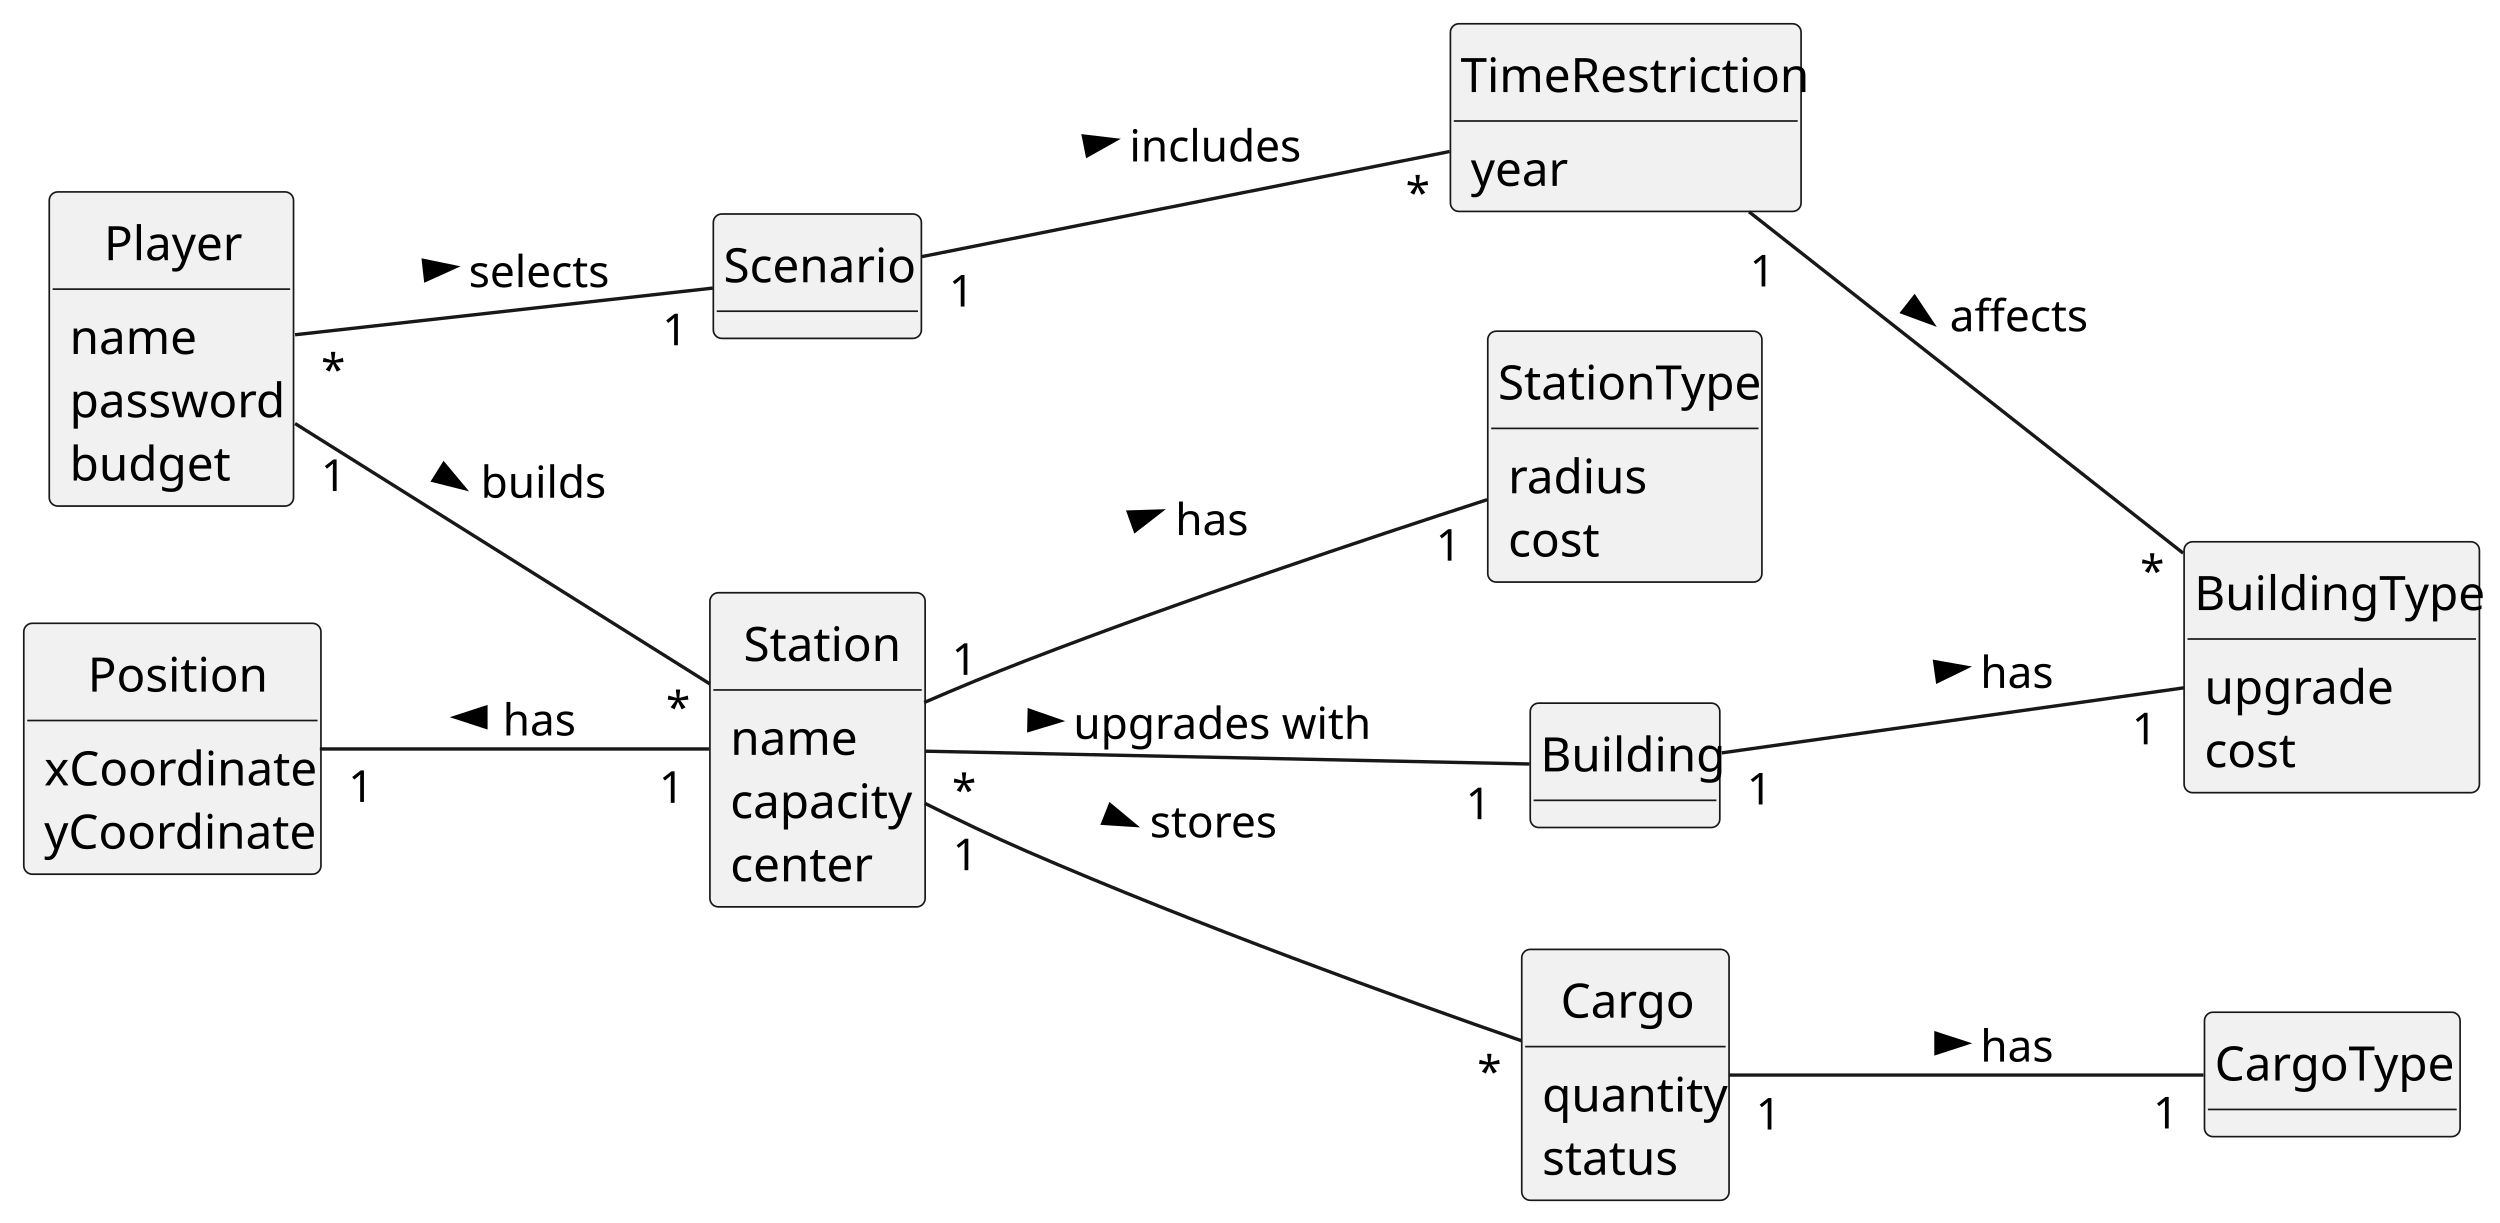
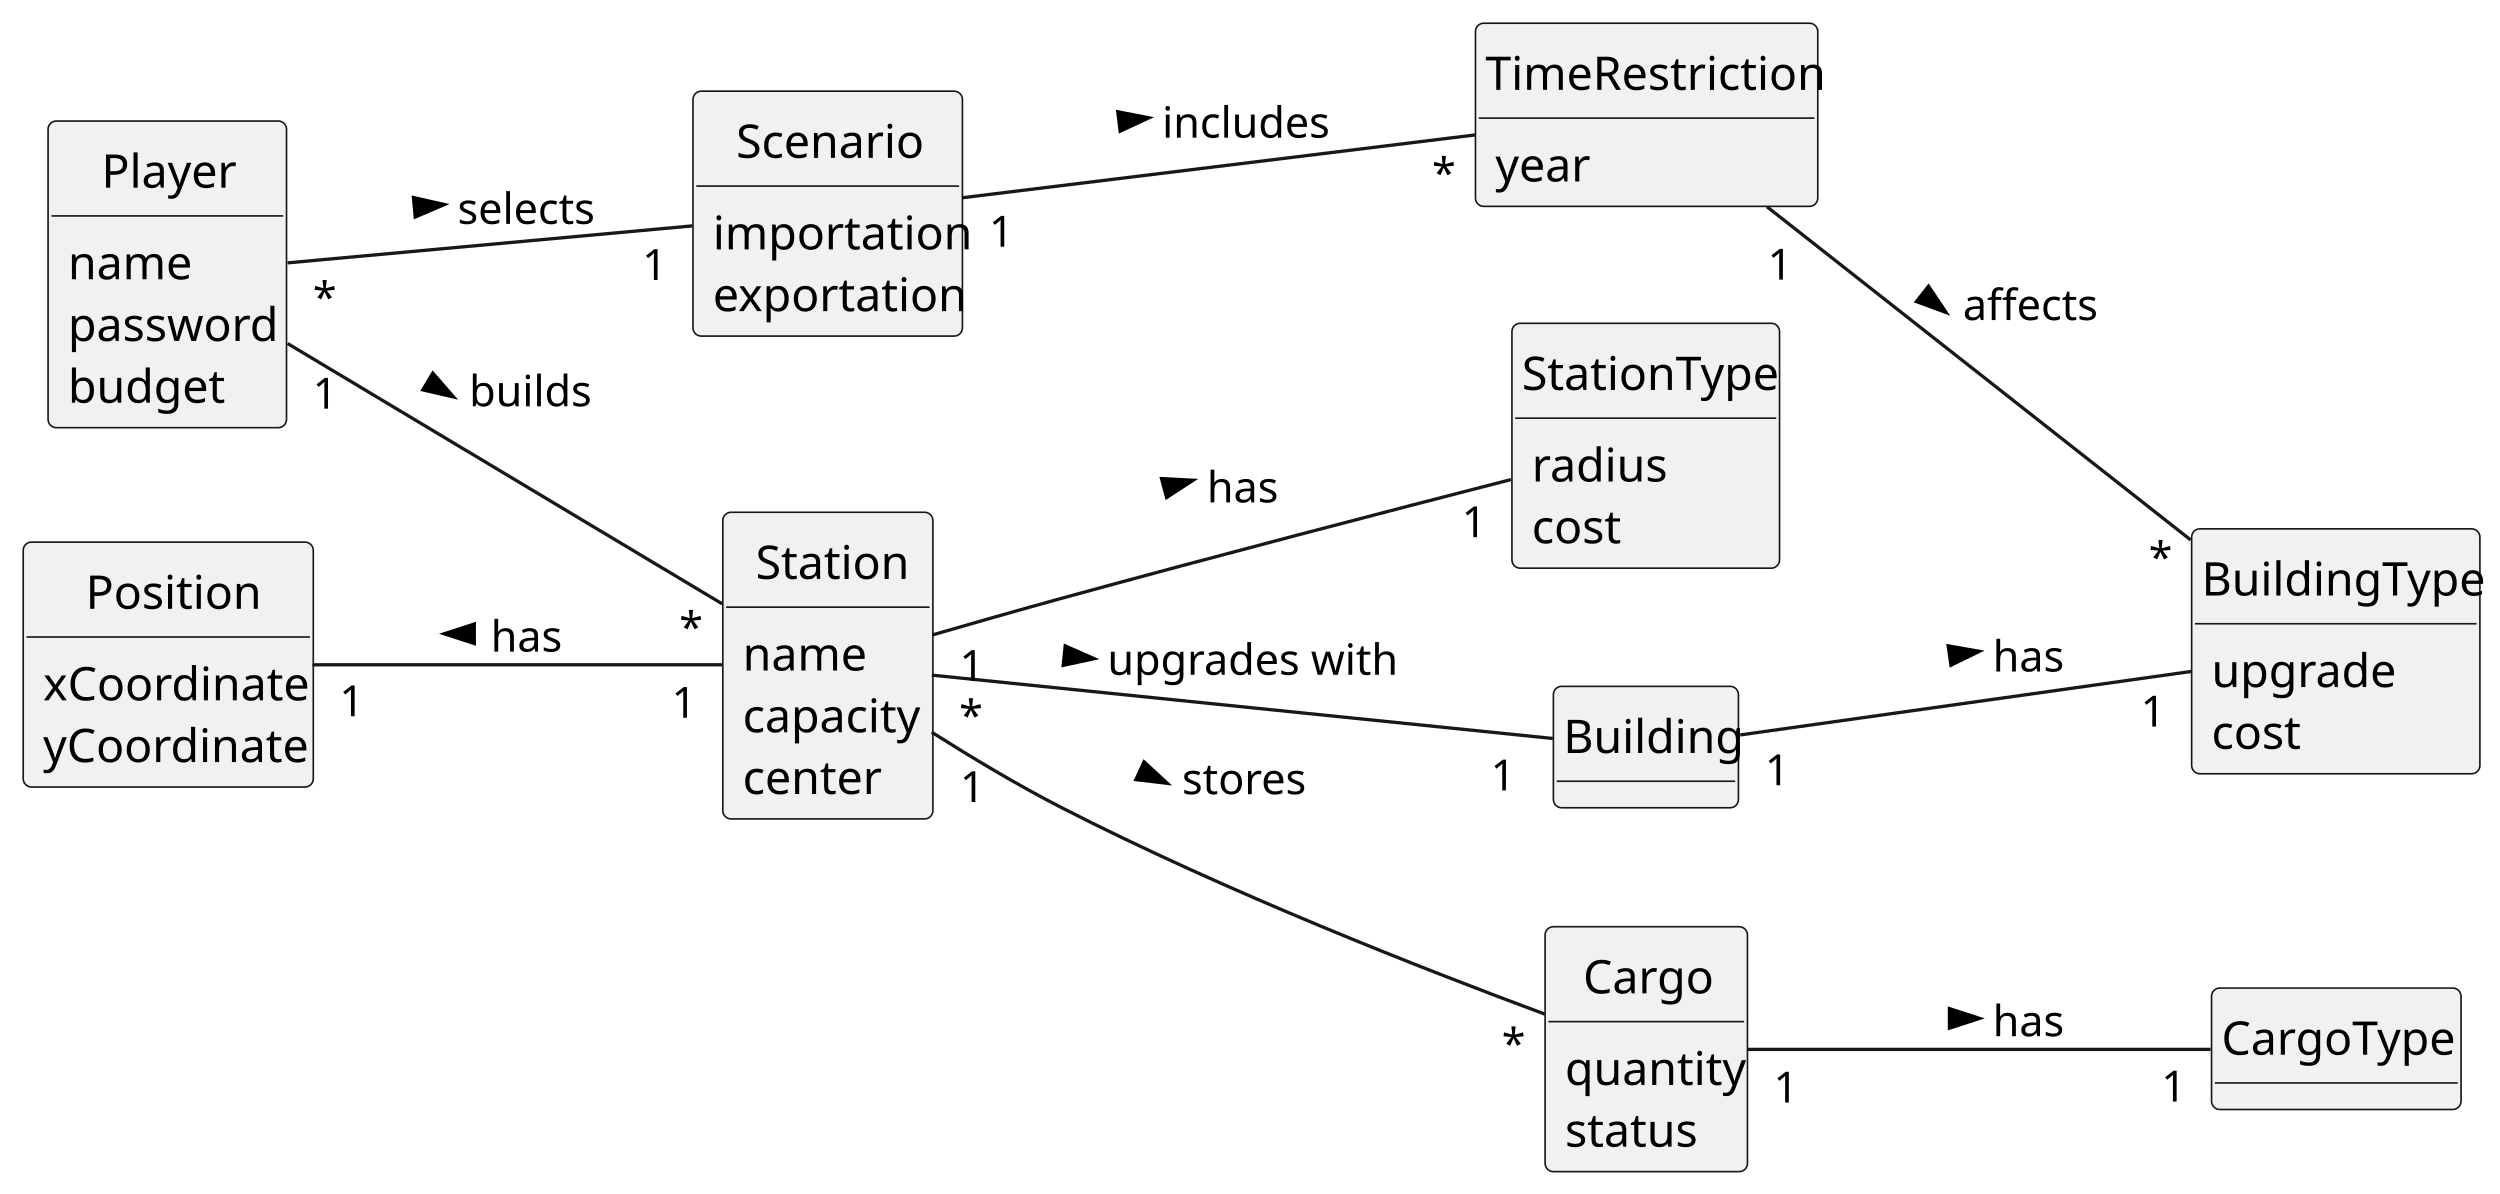
- <svg xmlns="http://www.w3.org/2000/svg" contentStyleType="text/css" height="360px" preserveAspectRatio="none" style="width:736px;height:360px;background:#FFFFFF;" version="1.1" viewBox="0 0 736 360" width="736px" zoomAndPan="magnify">
+ <svg xmlns="http://www.w3.org/2000/svg" contentStyleType="text/css" height="360px" preserveAspectRatio="none" style="width:754px;height:360px;background:#FFFFFF;" version="1.1" viewBox="0 0 754 360" width="754px" zoomAndPan="magnify">
  <defs />
  <g>
    <g id="elem_Player">
-       <rect codeLine="12" fill="#F1F1F1" height="92.484" id="Player" rx="2.5" ry="2.5" style="stroke:#181818;stroke-width:0.5;" width="71.917" x="14.5" y="56.5" />
-       <text fill="#000000" font-family="sans-serif" font-size="14" lengthAdjust="spacing" textLength="39.683" x="30.617" y="76.607">Player</text>
-       <line style="stroke:#181818;stroke-width:0.5;" x1="15.5" x2="85.417" y1="85.121" y2="85.121" />
-       <text fill="#000000" font-family="sans-serif" font-size="14" lengthAdjust="spacing" textLength="35.02" x="20.5" y="104.228">name</text>
-       <text fill="#000000" font-family="sans-serif" font-size="14" lengthAdjust="spacing" textLength="59.917" x="20.5" y="122.85">password</text>
-       <text fill="#000000" font-family="sans-serif" font-size="14" lengthAdjust="spacing" textLength="42.82" x="20.5" y="141.471">budget</text>
+       <rect codeLine="12" fill="#F1F1F1" height="92.484" id="Player" rx="2.5" ry="2.5" style="stroke:#181818;stroke-width:0.5;" width="71.917" x="14.5" y="36.5" />
+       <text fill="#000000" font-family="sans-serif" font-size="14" lengthAdjust="spacing" textLength="39.683" x="30.617" y="56.607">Player</text>
+       <line style="stroke:#181818;stroke-width:0.5;" x1="15.5" x2="85.417" y1="65.121" y2="65.121" />
+       <text fill="#000000" font-family="sans-serif" font-size="14" lengthAdjust="spacing" textLength="35.02" x="20.5" y="84.228">name</text>
+       <text fill="#000000" font-family="sans-serif" font-size="14" lengthAdjust="spacing" textLength="59.917" x="20.5" y="102.85">password</text>
+       <text fill="#000000" font-family="sans-serif" font-size="14" lengthAdjust="spacing" textLength="42.82" x="20.5" y="121.471">budget</text>
    </g>
    <g id="elem_Station">
-       <rect codeLine="18" fill="#F1F1F1" height="92.484" id="Station" rx="2.5" ry="2.5" style="stroke:#181818;stroke-width:0.5;" width="63.358" x="209" y="174.5" />
-       <text fill="#000000" font-family="sans-serif" font-size="14" lengthAdjust="spacing" textLength="43.586" x="218.886" y="194.607">Station</text>
-       <line style="stroke:#181818;stroke-width:0.5;" x1="210" x2="271.358" y1="203.121" y2="203.121" />
-       <text fill="#000000" font-family="sans-serif" font-size="14" lengthAdjust="spacing" textLength="35.02" x="215" y="222.228">name</text>
-       <text fill="#000000" font-family="sans-serif" font-size="14" lengthAdjust="spacing" textLength="51.358" x="215" y="240.85">capacity</text>
-       <text fill="#000000" font-family="sans-serif" font-size="14" lengthAdjust="spacing" textLength="38.91" x="215" y="259.471">center</text>
+       <rect codeLine="18" fill="#F1F1F1" height="92.484" id="Station" rx="2.5" ry="2.5" style="stroke:#181818;stroke-width:0.5;" width="63.358" x="218" y="154.5" />
+       <text fill="#000000" font-family="sans-serif" font-size="14" lengthAdjust="spacing" textLength="43.586" x="227.886" y="174.607">Station</text>
+       <line style="stroke:#181818;stroke-width:0.5;" x1="219" x2="280.358" y1="183.121" y2="183.121" />
+       <text fill="#000000" font-family="sans-serif" font-size="14" lengthAdjust="spacing" textLength="35.02" x="224" y="202.228">name</text>
+       <text fill="#000000" font-family="sans-serif" font-size="14" lengthAdjust="spacing" textLength="51.358" x="224" y="220.85">capacity</text>
+       <text fill="#000000" font-family="sans-serif" font-size="14" lengthAdjust="spacing" textLength="38.91" x="224" y="239.471">center</text>
    </g>
    <g id="elem_StationType">
-       <rect codeLine="24" fill="#F1F1F1" height="73.863" id="StationType" rx="2.5" ry="2.5" style="stroke:#181818;stroke-width:0.5;" width="80.71" x="438" y="97.5" />
-       <text fill="#000000" font-family="sans-serif" font-size="14" lengthAdjust="spacing" textLength="74.71" x="441" y="117.607">StationType</text>
-       <line style="stroke:#181818;stroke-width:0.5;" x1="439" x2="517.71" y1="126.121" y2="126.121" />
-       <text fill="#000000" font-family="sans-serif" font-size="14" lengthAdjust="spacing" textLength="38.131" x="444" y="145.228">radius</text>
-       <text fill="#000000" font-family="sans-serif" font-size="14" lengthAdjust="spacing" textLength="25.676" x="444" y="163.85">cost</text>
+       <rect codeLine="24" fill="#F1F1F1" height="73.863" id="StationType" rx="2.5" ry="2.5" style="stroke:#181818;stroke-width:0.5;" width="80.71" x="456" y="97.5" />
+       <text fill="#000000" font-family="sans-serif" font-size="14" lengthAdjust="spacing" textLength="74.71" x="459" y="117.607">StationType</text>
+       <line style="stroke:#181818;stroke-width:0.5;" x1="457" x2="535.71" y1="126.121" y2="126.121" />
+       <text fill="#000000" font-family="sans-serif" font-size="14" lengthAdjust="spacing" textLength="38.131" x="462" y="145.228">radius</text>
+       <text fill="#000000" font-family="sans-serif" font-size="14" lengthAdjust="spacing" textLength="25.676" x="462" y="163.85">cost</text>
    </g>
    <g id="elem_Building">
-       <rect codeLine="29" fill="#F1F1F1" height="36.621" id="Building" rx="2.5" ry="2.5" style="stroke:#181818;stroke-width:0.5;" width="55.813" x="450.5" y="207" />
-       <text fill="#000000" font-family="sans-serif" font-size="14" lengthAdjust="spacing" textLength="49.813" x="453.5" y="227.107">Building</text>
-       <line style="stroke:#181818;stroke-width:0.5;" x1="451.5" x2="505.313" y1="235.621" y2="235.621" />
+       <rect codeLine="29" fill="#F1F1F1" height="36.621" id="Building" rx="2.5" ry="2.5" style="stroke:#181818;stroke-width:0.5;" width="55.813" x="468.5" y="207" />
+       <text fill="#000000" font-family="sans-serif" font-size="14" lengthAdjust="spacing" textLength="49.813" x="471.5" y="227.107">Building</text>
+       <line style="stroke:#181818;stroke-width:0.5;" x1="469.5" x2="523.313" y1="235.621" y2="235.621" />
    </g>
    <g id="elem_BuildingType">
-       <rect codeLine="32" fill="#F1F1F1" height="73.863" id="BuildingType" rx="2.5" ry="2.5" style="stroke:#181818;stroke-width:0.5;" width="86.938" x="643" y="159.5" />
-       <text fill="#000000" font-family="sans-serif" font-size="14" lengthAdjust="spacing" textLength="80.938" x="646" y="179.607">BuildingType</text>
-       <line style="stroke:#181818;stroke-width:0.5;" x1="644" x2="728.938" y1="188.121" y2="188.121" />
-       <text fill="#000000" font-family="sans-serif" font-size="14" lengthAdjust="spacing" textLength="51.379" x="649" y="207.228">upgrade</text>
-       <text fill="#000000" font-family="sans-serif" font-size="14" lengthAdjust="spacing" textLength="25.676" x="649" y="225.85">cost</text>
+       <rect codeLine="32" fill="#F1F1F1" height="73.863" id="BuildingType" rx="2.5" ry="2.5" style="stroke:#181818;stroke-width:0.5;" width="86.938" x="661" y="159.5" />
+       <text fill="#000000" font-family="sans-serif" font-size="14" lengthAdjust="spacing" textLength="80.938" x="664" y="179.607">BuildingType</text>
+       <line style="stroke:#181818;stroke-width:0.5;" x1="662" x2="746.938" y1="188.121" y2="188.121" />
+       <text fill="#000000" font-family="sans-serif" font-size="14" lengthAdjust="spacing" textLength="51.379" x="667" y="207.228">upgrade</text>
+       <text fill="#000000" font-family="sans-serif" font-size="14" lengthAdjust="spacing" textLength="25.676" x="667" y="225.85">cost</text>
    </g>
    <g id="elem_Scenario">
-       <rect codeLine="37" fill="#F1F1F1" height="36.621" id="Scenario" rx="2.5" ry="2.5" style="stroke:#181818;stroke-width:0.5;" width="61.255" x="210" y="63" />
-       <text fill="#000000" font-family="sans-serif" font-size="14" lengthAdjust="spacing" textLength="55.255" x="213" y="83.107">Scenario</text>
-       <line style="stroke:#181818;stroke-width:0.5;" x1="211" x2="270.255" y1="91.621" y2="91.621" />
+       <rect codeLine="37" fill="#F1F1F1" height="73.863" id="Scenario" rx="2.5" ry="2.5" style="stroke:#181818;stroke-width:0.5;" width="81.269" x="209" y="27.5" />
+       <text fill="#000000" font-family="sans-serif" font-size="14" lengthAdjust="spacing" textLength="55.255" x="222.007" y="47.607">Scenario</text>
+       <line style="stroke:#181818;stroke-width:0.5;" x1="210" x2="289.269" y1="56.121" y2="56.121" />
+       <text fill="#000000" font-family="sans-serif" font-size="14" lengthAdjust="spacing" textLength="69.255" x="215" y="75.228">importation</text>
+       <text fill="#000000" font-family="sans-serif" font-size="14" lengthAdjust="spacing" textLength="69.269" x="215" y="93.85">exportation</text>
    </g>
    <g id="elem_Position">
-       <rect codeLine="40" fill="#F1F1F1" height="73.863" id="Position" rx="2.5" ry="2.5" style="stroke:#181818;stroke-width:0.5;" width="87.489" x="7" y="183.5" />
-       <text fill="#000000" font-family="sans-serif" font-size="14" lengthAdjust="spacing" textLength="49.807" x="25.841" y="203.607">Position</text>
-       <line style="stroke:#181818;stroke-width:0.5;" x1="8" x2="93.489" y1="212.121" y2="212.121" />
-       <text fill="#000000" font-family="sans-serif" font-size="14" lengthAdjust="spacing" textLength="75.489" x="13" y="231.228">xCoordinate</text>
-       <text fill="#000000" font-family="sans-serif" font-size="14" lengthAdjust="spacing" textLength="75.489" x="13" y="249.85">yCoordinate</text>
+       <rect codeLine="42" fill="#F1F1F1" height="73.863" id="Position" rx="2.5" ry="2.5" style="stroke:#181818;stroke-width:0.5;" width="87.489" x="7" y="163.5" />
+       <text fill="#000000" font-family="sans-serif" font-size="14" lengthAdjust="spacing" textLength="49.807" x="25.841" y="183.607">Position</text>
+       <line style="stroke:#181818;stroke-width:0.5;" x1="8" x2="93.489" y1="192.121" y2="192.121" />
+       <text fill="#000000" font-family="sans-serif" font-size="14" lengthAdjust="spacing" textLength="75.489" x="13" y="211.228">xCoordinate</text>
+       <text fill="#000000" font-family="sans-serif" font-size="14" lengthAdjust="spacing" textLength="75.489" x="13" y="229.85">yCoordinate</text>
    </g>
    <g id="elem_Cargo">
-       <rect codeLine="45" fill="#F1F1F1" height="73.863" id="Cargo" rx="2.5" ry="2.5" style="stroke:#181818;stroke-width:0.5;" width="61.034" x="448" y="279.5" />
-       <text fill="#000000" font-family="sans-serif" font-size="14" lengthAdjust="spacing" textLength="38.131" x="459.452" y="299.607">Cargo</text>
-       <line style="stroke:#181818;stroke-width:0.5;" x1="449" x2="508.034" y1="308.121" y2="308.121" />
-       <text fill="#000000" font-family="sans-serif" font-size="14" lengthAdjust="spacing" textLength="49.034" x="454" y="327.228">quantity</text>
-       <text fill="#000000" font-family="sans-serif" font-size="14" lengthAdjust="spacing" textLength="37.352" x="454" y="345.85">status</text>
+       <rect codeLine="47" fill="#F1F1F1" height="73.863" id="Cargo" rx="2.5" ry="2.5" style="stroke:#181818;stroke-width:0.5;" width="61.034" x="466" y="279.5" />
+       <text fill="#000000" font-family="sans-serif" font-size="14" lengthAdjust="spacing" textLength="38.131" x="477.452" y="299.607">Cargo</text>
+       <line style="stroke:#181818;stroke-width:0.5;" x1="467" x2="526.034" y1="308.121" y2="308.121" />
+       <text fill="#000000" font-family="sans-serif" font-size="14" lengthAdjust="spacing" textLength="49.034" x="472" y="327.228">quantity</text>
+       <text fill="#000000" font-family="sans-serif" font-size="14" lengthAdjust="spacing" textLength="37.352" x="472" y="345.85">status</text>
    </g>
    <g id="elem_CargoType">
-       <rect codeLine="50" fill="#F1F1F1" height="36.621" id="CargoType" rx="2.5" ry="2.5" style="stroke:#181818;stroke-width:0.5;" width="75.255" x="649" y="298" />
-       <text fill="#000000" font-family="sans-serif" font-size="14" lengthAdjust="spacing" textLength="69.255" x="652" y="318.107">CargoType</text>
-       <line style="stroke:#181818;stroke-width:0.5;" x1="650" x2="723.255" y1="326.621" y2="326.621" />
+       <rect codeLine="52" fill="#F1F1F1" height="36.621" id="CargoType" rx="2.5" ry="2.5" style="stroke:#181818;stroke-width:0.5;" width="75.255" x="667" y="298" />
+       <text fill="#000000" font-family="sans-serif" font-size="14" lengthAdjust="spacing" textLength="69.255" x="670" y="318.107">CargoType</text>
+       <line style="stroke:#181818;stroke-width:0.5;" x1="668" x2="741.255" y1="326.621" y2="326.621" />
    </g>
    <g id="elem_TimeRestriction">
-       <rect codeLine="53" fill="#F1F1F1" height="55.242" id="TimeRestriction" rx="2.5" ry="2.5" style="stroke:#181818;stroke-width:0.5;" width="103.241" x="427" y="7" />
-       <text fill="#000000" font-family="sans-serif" font-size="14" lengthAdjust="spacing" textLength="97.241" x="430" y="27.107">TimeRestriction</text>
-       <line style="stroke:#181818;stroke-width:0.5;" x1="428" x2="529.241" y1="35.621" y2="35.621" />
-       <text fill="#000000" font-family="sans-serif" font-size="14" lengthAdjust="spacing" textLength="27.234" x="433" y="54.728">year</text>
+       <rect codeLine="55" fill="#F1F1F1" height="55.242" id="TimeRestriction" rx="2.5" ry="2.5" style="stroke:#181818;stroke-width:0.5;" width="103.241" x="445" y="7" />
+       <text fill="#000000" font-family="sans-serif" font-size="14" lengthAdjust="spacing" textLength="97.241" x="448" y="27.107">TimeRestriction</text>
+       <line style="stroke:#181818;stroke-width:0.5;" x1="446" x2="547.241" y1="35.621" y2="35.621" />
+       <text fill="#000000" font-family="sans-serif" font-size="14" lengthAdjust="spacing" textLength="27.234" x="451" y="54.728">year</text>
    </g>
    <g id="link_Player_Station">
-       <path codeLine="57" d="M86.86,124.69 C122.07,146.79 175.55,180.36 208.96,201.33 " fill="none" id="Player-Station" style="stroke:#181818;stroke-width:1.0;" />
-       <polygon fill="#000000" points="136.735,143.804,130.636,136.506,127.511,141.484,136.735,143.804" style="stroke:#000000;stroke-width:1.0;" />
-       <text fill="#000000" font-family="sans-serif" font-size="13" lengthAdjust="spacing" textLength="33.966" x="141.5" y="146.528">builds</text>
-       <text fill="#000000" font-family="sans-serif" font-size="13" lengthAdjust="spacing" textLength="7.23" x="94.488" y="144.55">1</text>
-       <text fill="#000000" font-family="sans-serif" font-size="13" lengthAdjust="spacing" textLength="5.059" x="196.054" y="212.869">*</text>
+       <path codeLine="59" d="M86.72,103.6 C124.02,125.94 182.3,160.85 217.79,182.11 " fill="none" id="Player-Station" style="stroke:#181818;stroke-width:1.0;" />
+       <polygon fill="#000000" points="136.789,119.715,130.54,112.546,127.52,117.588,136.789,119.715" style="stroke:#000000;stroke-width:1.0;" />
+       <text fill="#000000" font-family="sans-serif" font-size="13" lengthAdjust="spacing" textLength="33.966" x="141.5" y="122.528">builds</text>
+       <text fill="#000000" font-family="sans-serif" font-size="13" lengthAdjust="spacing" textLength="7.23" x="94.322" y="123.252">1</text>
+       <text fill="#000000" font-family="sans-serif" font-size="13" lengthAdjust="spacing" textLength="5.059" x="204.844" y="193.829">*</text>
    </g>
    <g id="link_Player_Scenario">
-       <path codeLine="58" d="M86.86,98.55 C122.39,94.58 176.52,88.54 209.86,84.81 " fill="none" id="Player-Scenario" style="stroke:#181818;stroke-width:1.0;" />
-       <polygon fill="#000000" points="133.969,78.59,124.654,76.674,125.306,82.515,133.969,78.59" style="stroke:#000000;stroke-width:1.0;" />
-       <text fill="#000000" font-family="sans-serif" font-size="13" lengthAdjust="spacing" textLength="40.46" x="138" y="84.528">selects</text>
-       <text fill="#000000" font-family="sans-serif" font-size="13" lengthAdjust="spacing" textLength="5.059" x="94.525" y="113.455">*</text>
-       <text fill="#000000" font-family="sans-serif" font-size="13" lengthAdjust="spacing" textLength="7.23" x="194.962" y="101.647">1</text>
+       <path codeLine="60" d="M86.72,79.28 C121.03,76.15 173.1,71.39 208.85,68.12 " fill="none" id="Player-Scenario" style="stroke:#181818;stroke-width:1.0;" />
+       <polygon fill="#000000" points="133.979,61.691,124.704,59.587,125.239,65.44,133.979,61.691" style="stroke:#000000;stroke-width:1.0;" />
+       <text fill="#000000" font-family="sans-serif" font-size="13" lengthAdjust="spacing" textLength="40.46" x="138" y="67.528">selects</text>
+       <text fill="#000000" font-family="sans-serif" font-size="13" lengthAdjust="spacing" textLength="5.059" x="94.357" y="94.329">*</text>
+       <text fill="#000000" font-family="sans-serif" font-size="13" lengthAdjust="spacing" textLength="7.23" x="193.706" y="84.422">1</text>
    </g>
    <g id="link_Station_Building">
-       <path codeLine="59" d="M272.35,221.15 C318.83,222.14 406.07,223.99 450.3,224.92 " fill="none" id="Station-Building" style="stroke:#181818;stroke-width:1.0;" />
-       <polygon fill="#000000" points="311.999,212.251,303.018,209.122,302.894,214.998,311.999,212.251" style="stroke:#000000;stroke-width:1.0;" />
-       <text fill="#000000" font-family="sans-serif" font-size="13" lengthAdjust="spacing" textLength="80.939" x="316" y="217.528">upgrades with</text>
-       <text fill="#000000" font-family="sans-serif" font-size="13" lengthAdjust="spacing" textLength="5.059" x="280.259" y="237.272">*</text>
-       <text fill="#000000" font-family="sans-serif" font-size="13" lengthAdjust="spacing" textLength="7.23" x="431.516" y="241.167">1</text>
+       <path codeLine="61" d="M281.03,203.62 C329.27,208.54 422.32,218.03 468.35,222.73 " fill="none" id="Station-Building" style="stroke:#181818;stroke-width:1.0;" />
+       <polygon fill="#000000" points="329.974,198.653,321.274,194.811,320.678,200.659,329.974,198.653" style="stroke:#000000;stroke-width:1.0;" />
+       <text fill="#000000" font-family="sans-serif" font-size="13" lengthAdjust="spacing" textLength="80.939" x="334" y="203.528">upgrades with</text>
+       <text fill="#000000" font-family="sans-serif" font-size="13" lengthAdjust="spacing" textLength="5.059" x="289.288" y="220.457">*</text>
+       <text fill="#000000" font-family="sans-serif" font-size="13" lengthAdjust="spacing" textLength="7.23" x="449.579" y="238.388">1</text>
    </g>
    <g id="link_Station_StationType">
-       <path codeLine="60" d="M272.09,206.81 C281.61,202.7 292.19,198.28 302,194.5 C348.12,176.73 402.03,158.7 437.81,147.11 " fill="none" id="Station-StationType" style="stroke:#181818;stroke-width:1.0;" />
-       <polygon fill="#000000" points="341.704,150.451,332.198,150.751,334.19,156.281,341.704,150.451" style="stroke:#000000;stroke-width:1.0;" />
-       <text fill="#000000" font-family="sans-serif" font-size="13" lengthAdjust="spacing" textLength="20.96" x="346" y="157.528">has</text>
-       <text fill="#000000" font-family="sans-serif" font-size="13" lengthAdjust="spacing" textLength="7.23" x="280.19" y="198.685">1</text>
-       <text fill="#000000" font-family="sans-serif" font-size="13" lengthAdjust="spacing" textLength="7.23" x="422.71" y="165.07">1</text>
+       <path codeLine="62" d="M281.25,191.48 C293.31,187.99 307.29,183.99 320,180.5 C366.47,167.73 420.08,153.79 455.7,144.64 " fill="none" id="Station-StationType" style="stroke:#181818;stroke-width:1.0;" />
+       <polygon fill="#000000" points="359.829,144.849,350.331,144.356,351.855,150.033,359.829,144.849" style="stroke:#000000;stroke-width:1.0;" />
+       <text fill="#000000" font-family="sans-serif" font-size="13" lengthAdjust="spacing" textLength="20.96" x="364" y="151.528">has</text>
+       <text fill="#000000" font-family="sans-serif" font-size="13" lengthAdjust="spacing" textLength="7.23" x="289.387" y="205.366">1</text>
+       <text fill="#000000" font-family="sans-serif" font-size="13" lengthAdjust="spacing" textLength="7.23" x="440.855" y="162.027">1</text>
    </g>
    <g id="link_Building_BuildingType">
-       <path codeLine="61" d="M506.86,221.65 C541.66,216.75 602.14,208.23 642.98,202.49 " fill="none" id="Building-BuildingType" style="stroke:#181818;stroke-width:1.0;" />
-       <polygon fill="#000000" points="578.951,196.449,569.585,194.799,570.404,200.62,578.951,196.449" style="stroke:#000000;stroke-width:1.0;" />
-       <text fill="#000000" font-family="sans-serif" font-size="13" lengthAdjust="spacing" textLength="20.96" x="583" y="202.528">has</text>
-       <text fill="#000000" font-family="sans-serif" font-size="13" lengthAdjust="spacing" textLength="7.23" x="514.276" y="236.831">1</text>
-       <text fill="#000000" font-family="sans-serif" font-size="13" lengthAdjust="spacing" textLength="7.23" x="627.631" y="219.137">1</text>
+       <path codeLine="63" d="M524.86,221.65 C559.66,216.75 620.14,208.23 660.98,202.49 " fill="none" id="Building-BuildingType" style="stroke:#181818;stroke-width:1.0;" />
+       <polygon fill="#000000" points="596.951,196.449,587.585,194.799,588.404,200.62,596.951,196.449" style="stroke:#000000;stroke-width:1.0;" />
+       <text fill="#000000" font-family="sans-serif" font-size="13" lengthAdjust="spacing" textLength="20.96" x="601" y="202.528">has</text>
+       <text fill="#000000" font-family="sans-serif" font-size="13" lengthAdjust="spacing" textLength="7.23" x="532.276" y="236.831">1</text>
+       <text fill="#000000" font-family="sans-serif" font-size="13" lengthAdjust="spacing" textLength="7.23" x="645.631" y="219.137">1</text>
    </g>
    <g id="link_Position_Station">
-       <path codeLine="62" d="M94.16,220.5 C129.04,220.5 177.54,220.5 208.72,220.5 " fill="none" id="Position-Station" style="stroke:#181818;stroke-width:1.0;" />
-       <polygon fill="#000000" points="134,211.145,143.045,214.084,143.045,208.207,134,211.145" style="stroke:#000000;stroke-width:1.0;" />
-       <text fill="#000000" font-family="sans-serif" font-size="13" lengthAdjust="spacing" textLength="20.96" x="148" y="216.528">has</text>
-       <text fill="#000000" font-family="sans-serif" font-size="13" lengthAdjust="spacing" textLength="7.23" x="102.537" y="236.081">1</text>
-       <text fill="#000000" font-family="sans-serif" font-size="13" lengthAdjust="spacing" textLength="7.23" x="193.988" y="236.367">1</text>
+       <path codeLine="64" d="M94.25,200.5 C131.48,200.5 184.55,200.5 217.74,200.5 " fill="none" id="Position-Station" style="stroke:#181818;stroke-width:1.0;" />
+       <polygon fill="#000000" points="134,191.145,143.045,194.084,143.045,188.207,134,191.145" style="stroke:#000000;stroke-width:1.0;" />
+       <text fill="#000000" font-family="sans-serif" font-size="13" lengthAdjust="spacing" textLength="20.96" x="148" y="196.528">has</text>
+       <text fill="#000000" font-family="sans-serif" font-size="13" lengthAdjust="spacing" textLength="7.23" x="102.349" y="216.026">1</text>
+       <text fill="#000000" font-family="sans-serif" font-size="13" lengthAdjust="spacing" textLength="7.23" x="202.571" y="216.472">1</text>
    </g>
    <g id="link_Station_Cargo">
-       <path codeLine="63" d="M272.31,236.52 C281.74,241.23 292.22,246.25 302,250.5 C352.45,272.43 412.78,294.17 447.95,306.41 " fill="none" id="Station-Cargo" style="stroke:#181818;stroke-width:1.0;" />
-       <polygon fill="#000000" points="334.146,242.994,326.828,236.919,324.655,242.381,334.146,242.994" style="stroke:#000000;stroke-width:1.0;" />
-       <text fill="#000000" font-family="sans-serif" font-size="13" lengthAdjust="spacing" textLength="35.401" x="338.5" y="246.528">stores</text>
-       <text fill="#000000" font-family="sans-serif" font-size="13" lengthAdjust="spacing" textLength="7.23" x="280.461" y="256.196">1</text>
-       <text fill="#000000" font-family="sans-serif" font-size="13" lengthAdjust="spacing" textLength="5.059" x="434.897" y="320.103">*</text>
+       <path codeLine="65" d="M281.02,220.85 C292.94,228.4 306.87,236.76 320,243.5 C369.76,269.04 430.57,292.76 465.97,305.88 " fill="none" id="Station-Cargo" style="stroke:#181818;stroke-width:1.0;" />
+       <polygon fill="#000000" points="352.043,236.234,345.052,229.786,342.597,235.126,352.043,236.234" style="stroke:#000000;stroke-width:1.0;" />
+       <text fill="#000000" font-family="sans-serif" font-size="13" lengthAdjust="spacing" textLength="35.401" x="356.5" y="239.528">stores</text>
+       <text fill="#000000" font-family="sans-serif" font-size="13" lengthAdjust="spacing" textLength="7.23" x="289.541" y="241.887">1</text>
+       <text fill="#000000" font-family="sans-serif" font-size="13" lengthAdjust="spacing" textLength="5.059" x="452.922" y="319.444">*</text>
    </g>
    <g id="link_Cargo_CargoType">
-       <path codeLine="64" d="M509.01,316.5 C545.84,316.5 608.81,316.5 648.73,316.5 " fill="none" id="Cargo-CargoType" style="stroke:#181818;stroke-width:1.0;" />
-       <polygon fill="#000000" points="579,307.146,569.955,304.207,569.955,310.084,579,307.146" style="stroke:#000000;stroke-width:1.0;" />
-       <text fill="#000000" font-family="sans-serif" font-size="13" lengthAdjust="spacing" textLength="20.96" x="583" y="312.528">has</text>
-       <text fill="#000000" font-family="sans-serif" font-size="13" lengthAdjust="spacing" textLength="7.23" x="516.898" y="332.543">1</text>
-       <text fill="#000000" font-family="sans-serif" font-size="13" lengthAdjust="spacing" textLength="7.23" x="633.861" y="332.212">1</text>
+       <path codeLine="66" d="M527.01,316.5 C563.84,316.5 626.81,316.5 666.73,316.5 " fill="none" id="Cargo-CargoType" style="stroke:#181818;stroke-width:1.0;" />
+       <polygon fill="#000000" points="597,307.146,587.955,304.207,587.955,310.084,597,307.146" style="stroke:#000000;stroke-width:1.0;" />
+       <text fill="#000000" font-family="sans-serif" font-size="13" lengthAdjust="spacing" textLength="20.96" x="601" y="312.528">has</text>
+       <text fill="#000000" font-family="sans-serif" font-size="13" lengthAdjust="spacing" textLength="7.23" x="534.898" y="332.543">1</text>
+       <text fill="#000000" font-family="sans-serif" font-size="13" lengthAdjust="spacing" textLength="7.23" x="651.861" y="332.212">1</text>
    </g>
    <g id="link_Scenario_TimeRestriction">
-       <path codeLine="65" d="M271.39,75.55 C310.46,67.77 379.47,54.02 426.79,44.6 " fill="none" id="Scenario-TimeRestriction" style="stroke:#181818;stroke-width:1.0;" />
-       <polygon fill="#000000" points="328.404,41.169,318.959,40.053,320.107,45.818,328.404,41.169" style="stroke:#000000;stroke-width:1.0;" />
-       <text fill="#000000" font-family="sans-serif" font-size="13" lengthAdjust="spacing" textLength="47.696" x="332.5" y="47.528">includes</text>
-       <text fill="#000000" font-family="sans-serif" font-size="13" lengthAdjust="spacing" textLength="7.23" x="279.34" y="90.246">1</text>
-       <text fill="#000000" font-family="sans-serif" font-size="13" lengthAdjust="spacing" textLength="5.059" x="413.815" y="61.364">*</text>
+       <path codeLine="67" d="M290.14,59.65 C332.25,54.49 398.98,46.32 444.87,40.7 " fill="none" id="Scenario-TimeRestriction" style="stroke:#181818;stroke-width:1.0;" />
+       <polygon fill="#000000" points="346.463,35.538,337.128,33.72,337.842,39.554,346.463,35.538" style="stroke:#000000;stroke-width:1.0;" />
+       <text fill="#000000" font-family="sans-serif" font-size="13" lengthAdjust="spacing" textLength="47.696" x="350.5" y="41.528">includes</text>
+       <text fill="#000000" font-family="sans-serif" font-size="13" lengthAdjust="spacing" textLength="7.23" x="298.275" y="74.391">1</text>
+       <text fill="#000000" font-family="sans-serif" font-size="13" lengthAdjust="spacing" textLength="5.059" x="431.906" y="56.891">*</text>
    </g>
    <g id="link_TimeRestriction_BuildingType">
-       <path codeLine="66" d="M514.91,62.35 C550.34,90.21 604.88,133.1 642.71,162.85 " fill="none" id="TimeRestriction-BuildingType" style="stroke:#181818;stroke-width:1.0;" />
-       <polygon fill="#000000" points="568.93,95.236,563.637,87.335,560.004,91.955,568.93,95.236" style="stroke:#000000;stroke-width:1.0;" />
-       <text fill="#000000" font-family="sans-serif" font-size="13" lengthAdjust="spacing" textLength="38.295" x="574" y="97.528">affects</text>
-       <text fill="#000000" font-family="sans-serif" font-size="13" lengthAdjust="spacing" textLength="7.23" x="515.108" y="84.335">1</text>
-       <text fill="#000000" font-family="sans-serif" font-size="13" lengthAdjust="spacing" textLength="5.059" x="630.053" y="172.748">*</text>
+       <path codeLine="68" d="M532.91,62.35 C568.34,90.21 622.88,133.1 660.71,162.85 " fill="none" id="TimeRestriction-BuildingType" style="stroke:#181818;stroke-width:1.0;" />
+       <polygon fill="#000000" points="586.93,94.236,581.637,86.335,578.004,90.955,586.93,94.236" style="stroke:#000000;stroke-width:1.0;" />
+       <text fill="#000000" font-family="sans-serif" font-size="13" lengthAdjust="spacing" textLength="38.295" x="592" y="96.528">affects</text>
+       <text fill="#000000" font-family="sans-serif" font-size="13" lengthAdjust="spacing" textLength="7.23" x="533.108" y="84.335">1</text>
+       <text fill="#000000" font-family="sans-serif" font-size="13" lengthAdjust="spacing" textLength="5.059" x="648.053" y="172.748">*</text>
    </g>
  </g>
</svg>
